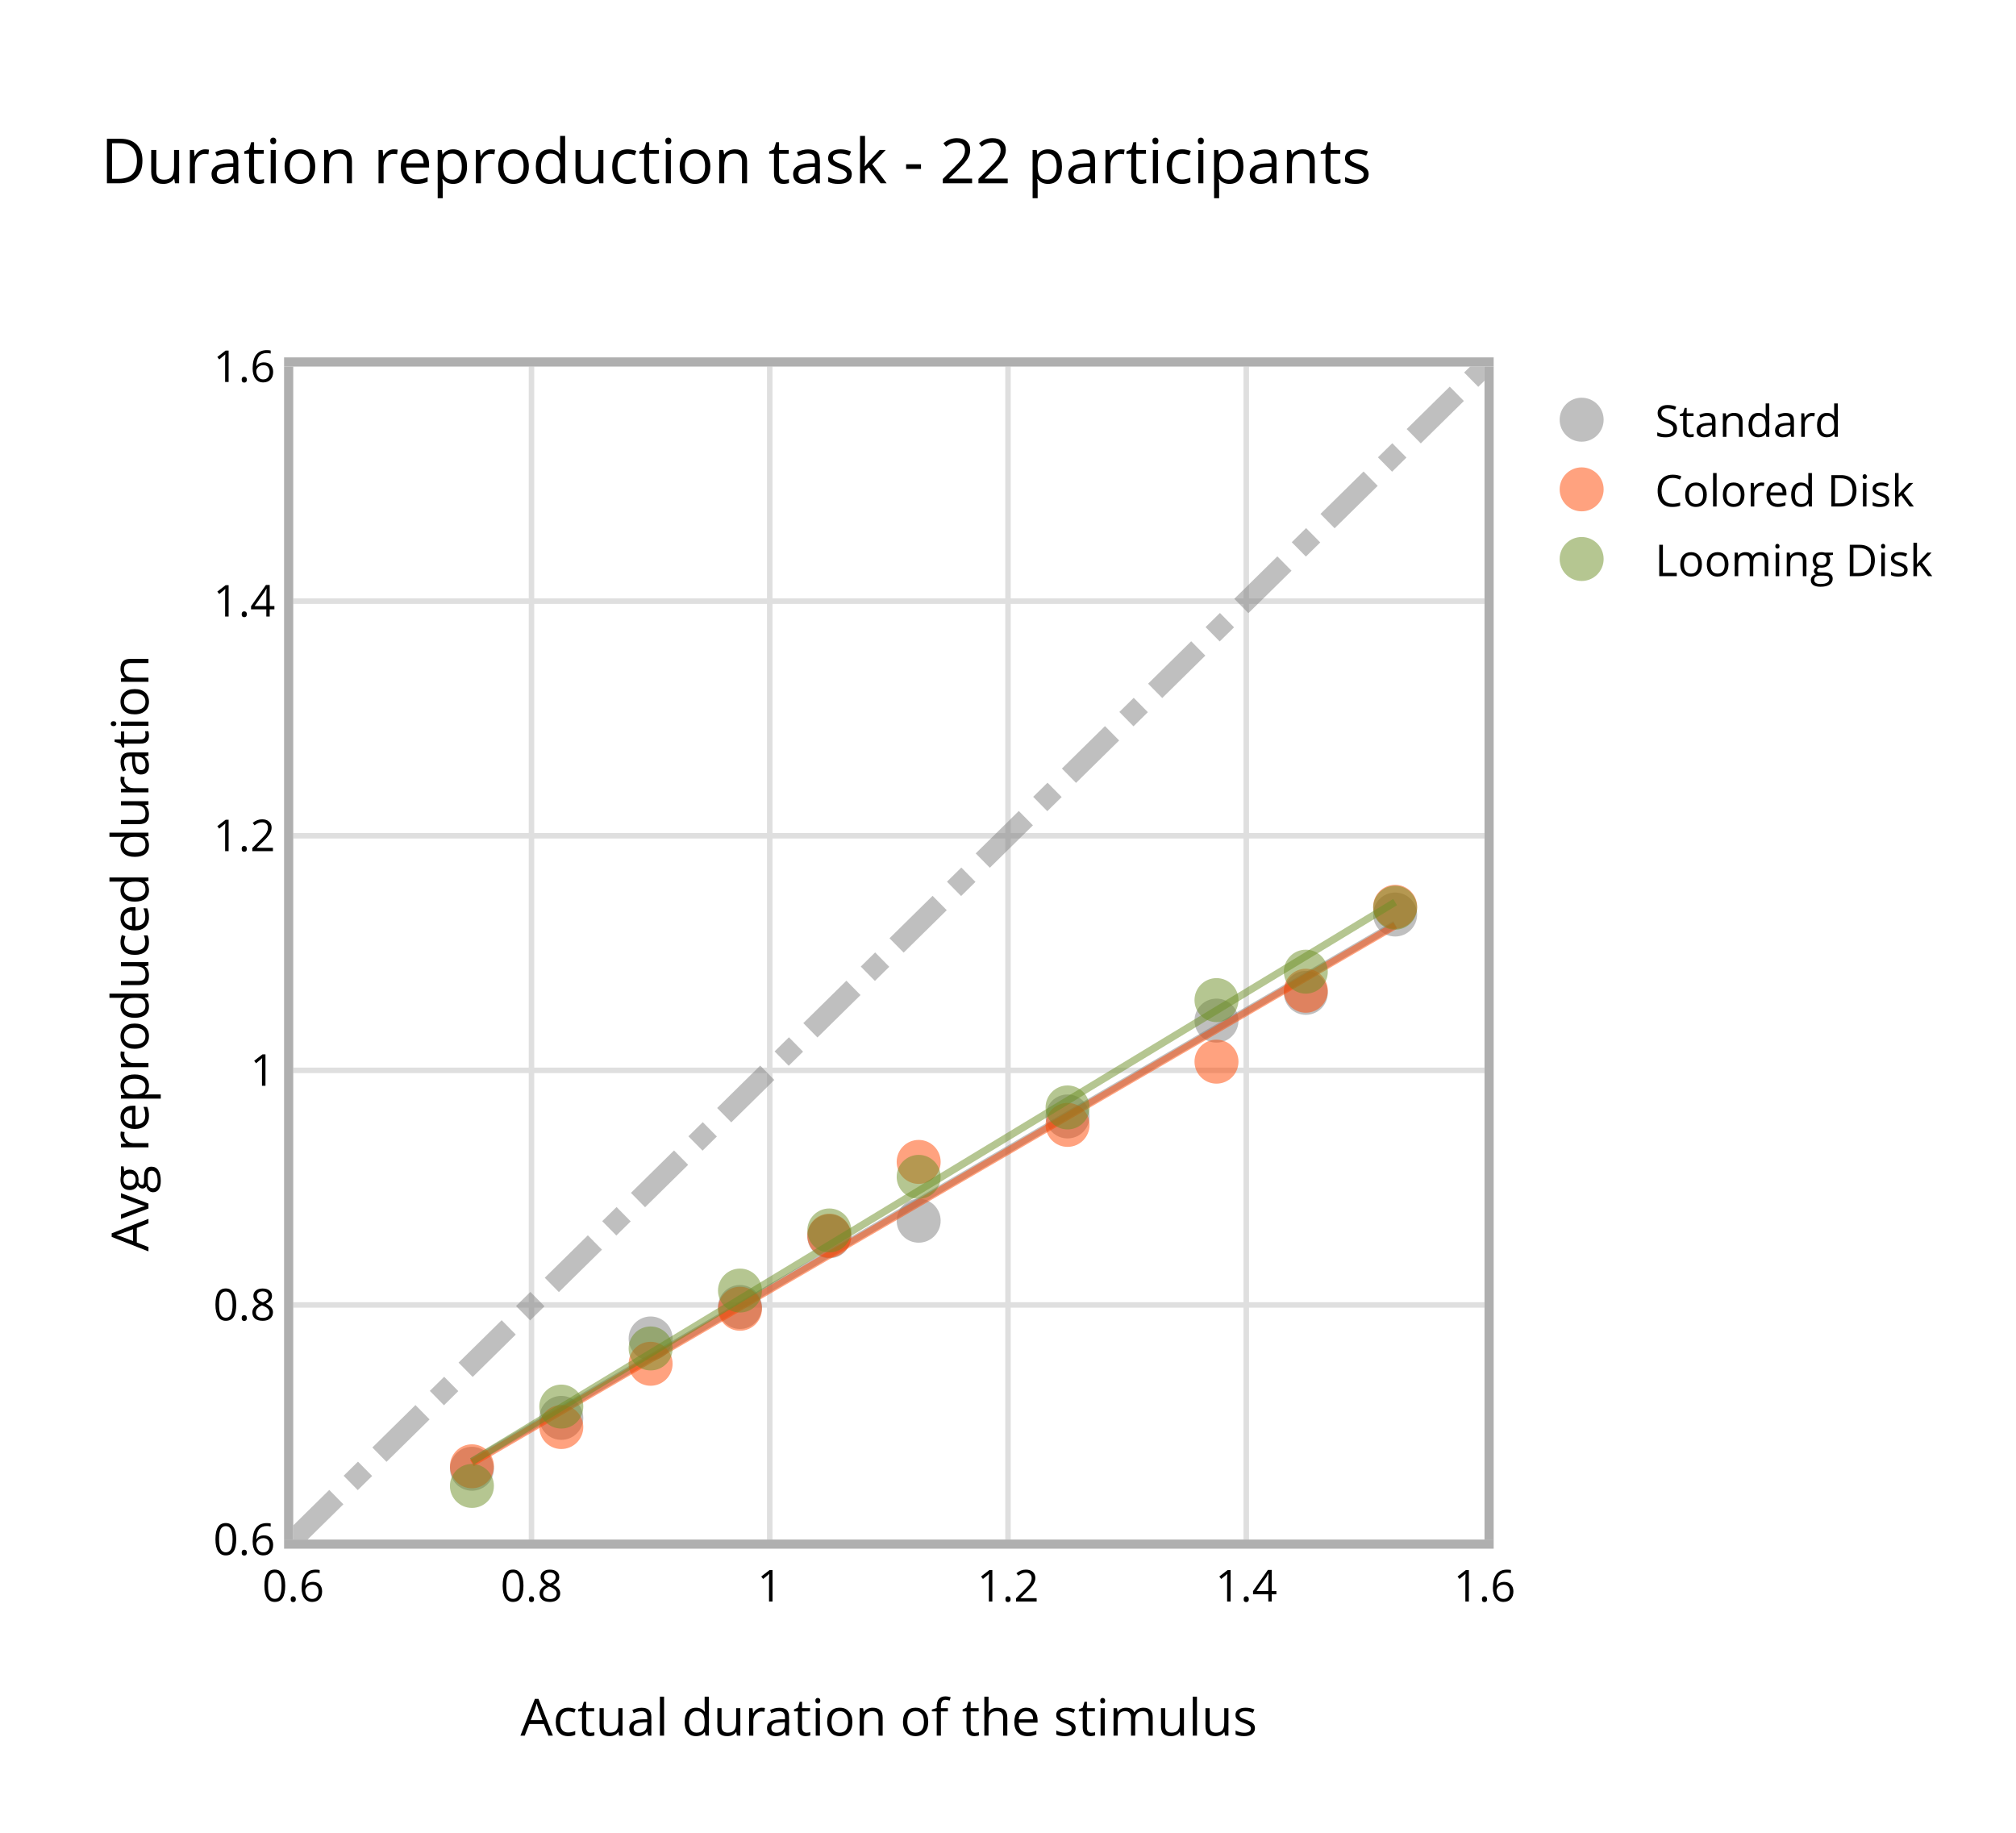
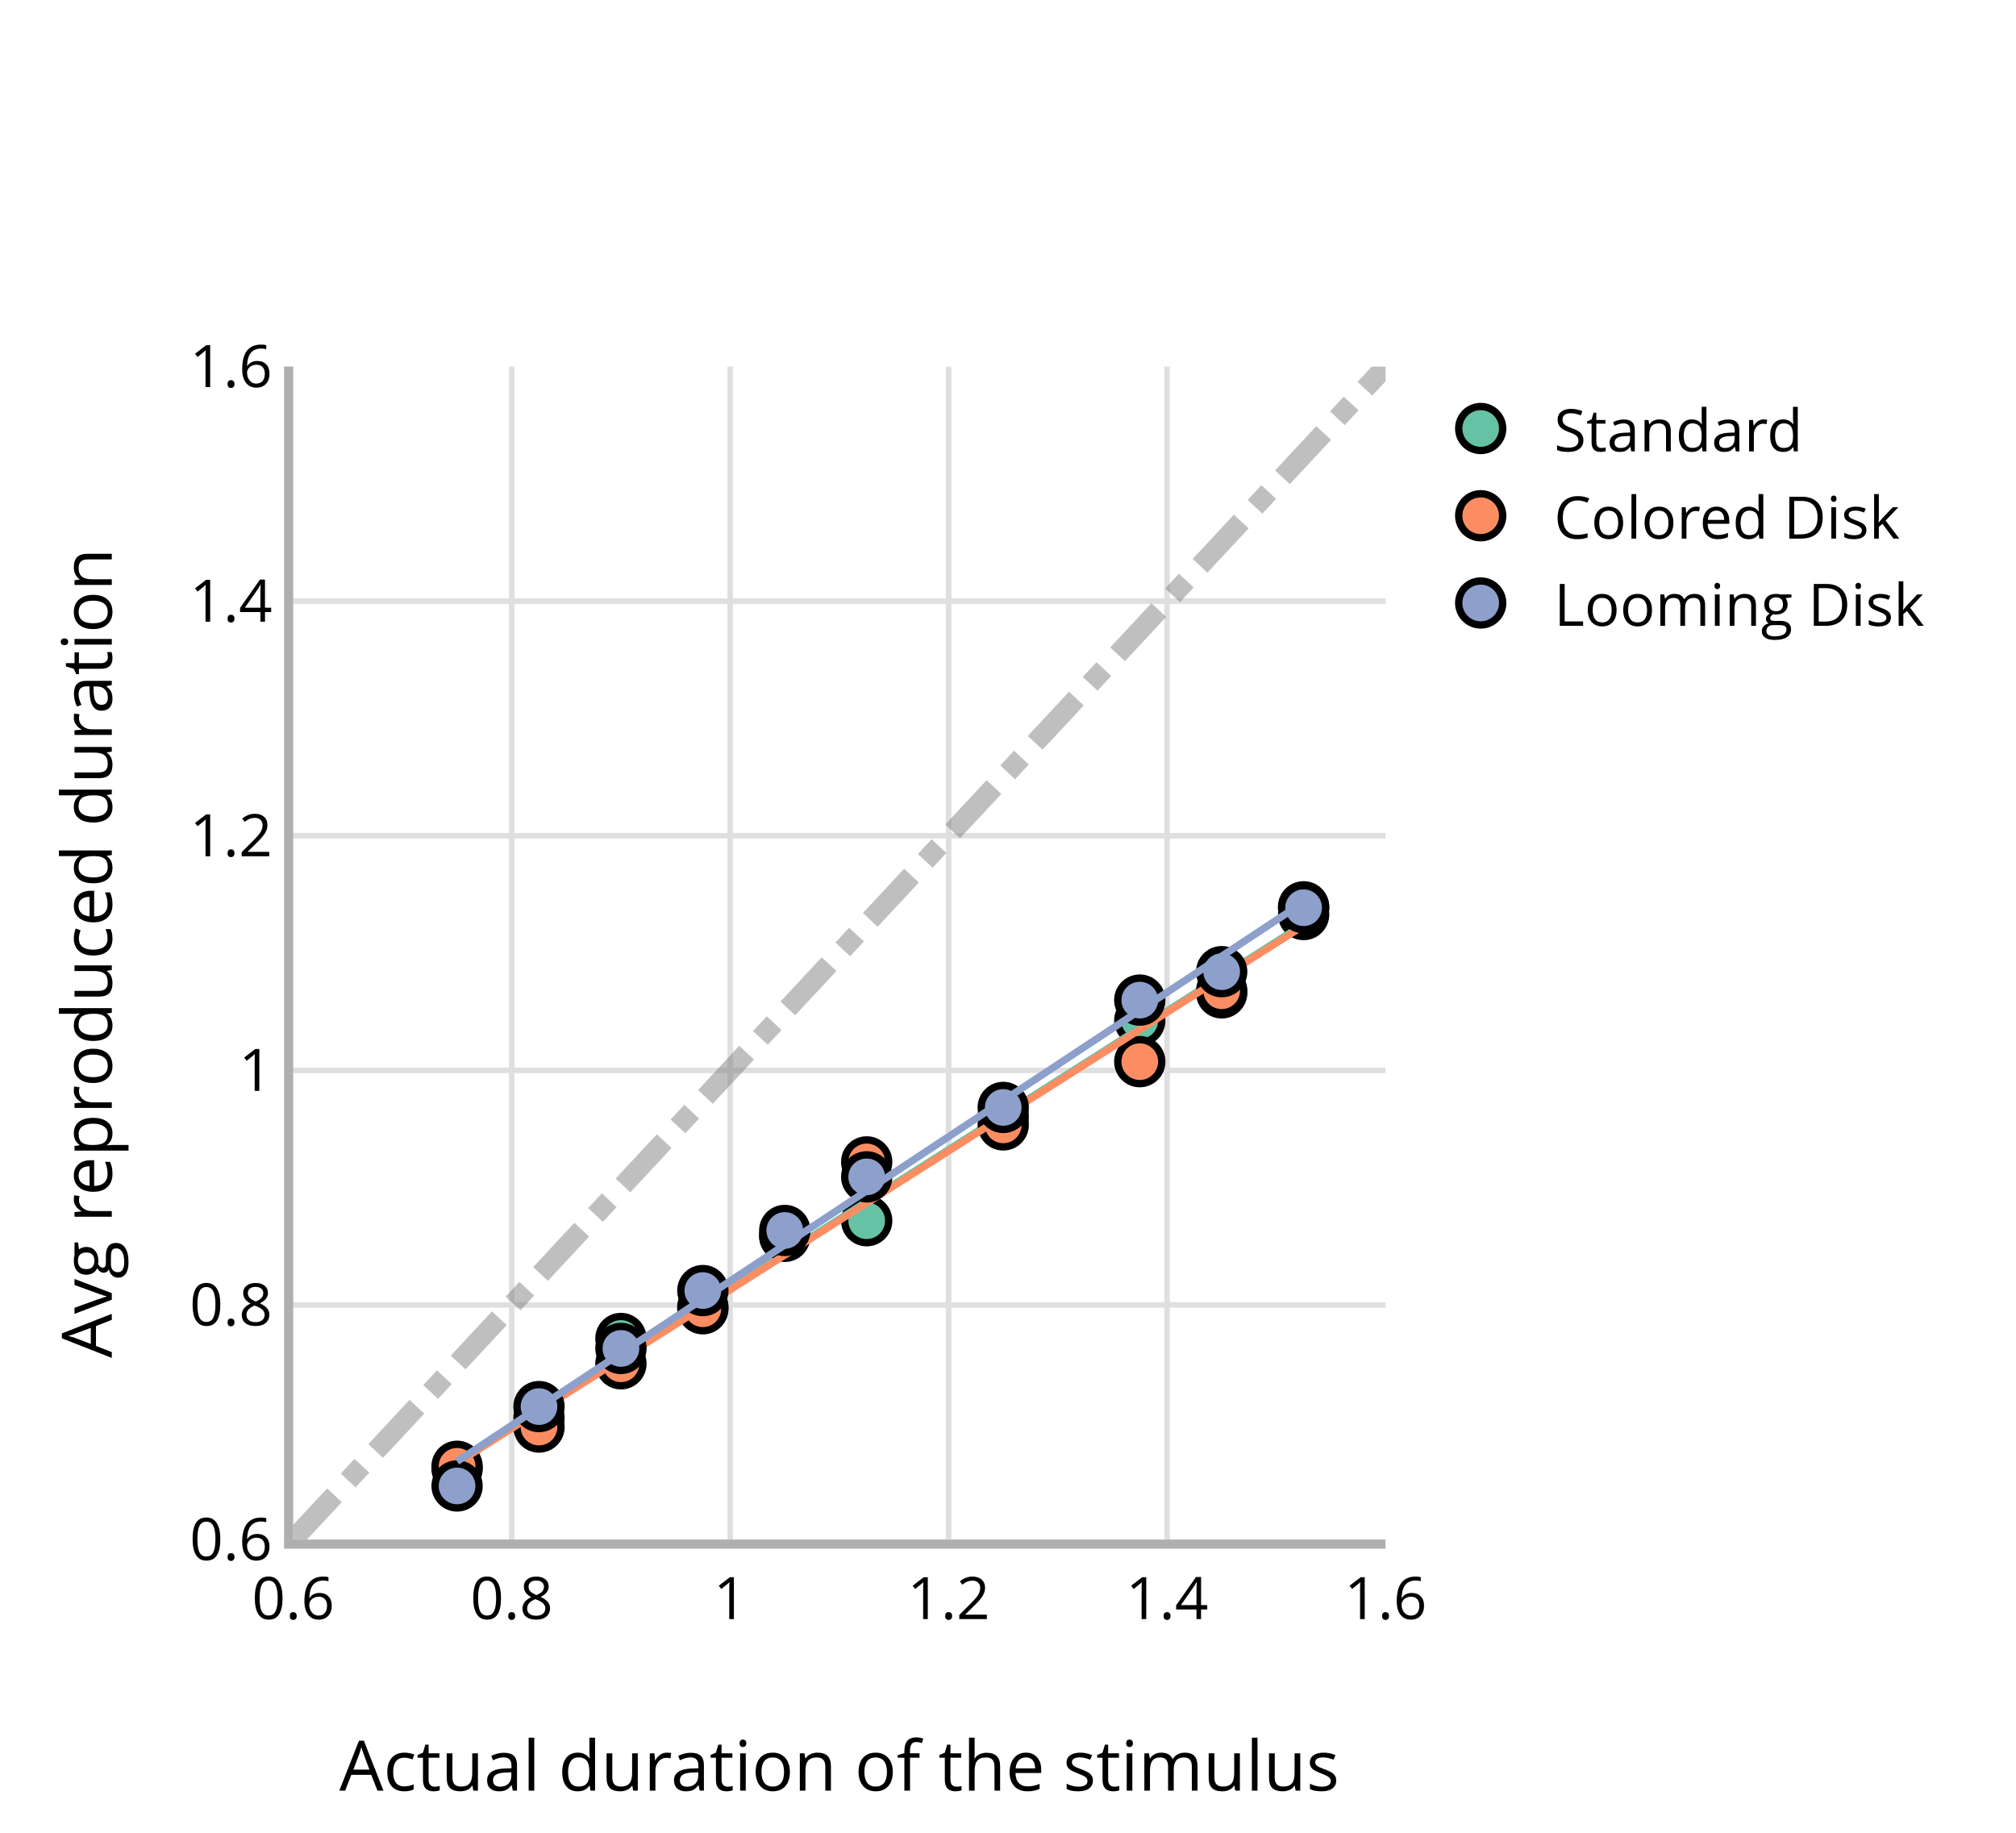
<svg xmlns="http://www.w3.org/2000/svg" class="main-svg" width="550" height="500" viewBox="0 0 550 500">
  <rect x="0" y="0" width="550" height="500" style="fill: rgb(0, 0, 0); fill-opacity: 0;" />
-   <defs id="defs-ec4307">
+   <defs id="defs-9deecd">
    <g class="clips">
-       <clipPath id="clipec4307xyplot" class="plotclip">
-         <rect width="325" height="320" />
-       </clipPath>
-       <clipPath class="axesclip" id="clipec4307x">
-         <rect x="80" y="0" width="325" height="500" />
-       </clipPath>
-       <clipPath class="axesclip" id="clipec4307y">
+       <clipPath id="clip9deecdxyplot" class="plotclip">
+         <rect width="298" height="320" />
+       </clipPath>
+       <clipPath class="axesclip" id="clip9deecdx">
+         <rect x="80" y="0" width="298" height="500" />
+       </clipPath>
+       <clipPath class="axesclip" id="clip9deecdy">
        <rect x="0" y="100" width="550" height="320" />
      </clipPath>
-       <clipPath class="axesclip" id="clipec4307xy">
-         <rect x="80" y="100" width="325" height="320" />
+       <clipPath class="axesclip" id="clip9deecdxy">
+         <rect x="80" y="100" width="298" height="320" />
      </clipPath>
    </g>
    <g class="gradients" />
  </defs>
  <g class="bglayer">
-     <rect class="bg" x="80" y="100" width="325" height="320" style="fill: rgb(0, 0, 0); fill-opacity: 0; stroke-width: 0;" />
+     <rect class="bg" x="80" y="100" width="298" height="320" style="fill: rgb(0, 0, 0); fill-opacity: 0; stroke-width: 0;" />
  </g>
  <g class="layer-below">
    <g class="imagelayer" />
    <g class="shapelayer" />
  </g>
  <g class="cartesianlayer">
    <g class="subplot xy">
      <g class="layer-subplot">
        <g class="shapelayer" />
        <g class="imagelayer" />
      </g>
      <g class="gridlayer">
        <g class="x">
-           <path class="xgrid crisp" transform="translate(145,0)" d="M0,100v320" style="stroke: rgb(223, 223, 223); stroke-opacity: 1; stroke-width: 1.5px;" />
-           <path class="xgrid crisp" transform="translate(210,0)" d="M0,100v320" style="stroke: rgb(223, 223, 223); stroke-opacity: 1; stroke-width: 1.5px;" />
-           <path class="xgrid crisp" transform="translate(275,0)" d="M0,100v320" style="stroke: rgb(223, 223, 223); stroke-opacity: 1; stroke-width: 1.5px;" />
-           <path class="xgrid crisp" transform="translate(340,0)" d="M0,100v320" style="stroke: rgb(223, 223, 223); stroke-opacity: 1; stroke-width: 1.5px;" />
+           <path class="xgrid crisp" transform="translate(139.6,0)" d="M0,100v320" style="stroke: rgb(223, 223, 223); stroke-opacity: 1; stroke-width: 1.5px;" />
+           <path class="xgrid crisp" transform="translate(199.2,0)" d="M0,100v320" style="stroke: rgb(223, 223, 223); stroke-opacity: 1; stroke-width: 1.5px;" />
+           <path class="xgrid crisp" transform="translate(258.8,0)" d="M0,100v320" style="stroke: rgb(223, 223, 223); stroke-opacity: 1; stroke-width: 1.5px;" />
+           <path class="xgrid crisp" transform="translate(318.4,0)" d="M0,100v320" style="stroke: rgb(223, 223, 223); stroke-opacity: 1; stroke-width: 1.5px;" />
        </g>
        <g class="y">
-           <path class="ygrid crisp" transform="translate(0,356)" d="M80,0h325" style="stroke: rgb(223, 223, 223); stroke-opacity: 1; stroke-width: 1.5px;" />
-           <path class="ygrid crisp" transform="translate(0,292)" d="M80,0h325" style="stroke: rgb(223, 223, 223); stroke-opacity: 1; stroke-width: 1.5px;" />
-           <path class="ygrid crisp" transform="translate(0,228)" d="M80,0h325" style="stroke: rgb(223, 223, 223); stroke-opacity: 1; stroke-width: 1.5px;" />
-           <path class="ygrid crisp" transform="translate(0,164)" d="M80,0h325" style="stroke: rgb(223, 223, 223); stroke-opacity: 1; stroke-width: 1.5px;" />
+           <path class="ygrid crisp" transform="translate(0,356)" d="M80,0h298" style="stroke: rgb(223, 223, 223); stroke-opacity: 1; stroke-width: 1.5px;" />
+           <path class="ygrid crisp" transform="translate(0,292)" d="M80,0h298" style="stroke: rgb(223, 223, 223); stroke-opacity: 1; stroke-width: 1.5px;" />
+           <path class="ygrid crisp" transform="translate(0,228)" d="M80,0h298" style="stroke: rgb(223, 223, 223); stroke-opacity: 1; stroke-width: 1.5px;" />
+           <path class="ygrid crisp" transform="translate(0,164)" d="M80,0h298" style="stroke: rgb(223, 223, 223); stroke-opacity: 1; stroke-width: 1.5px;" />
        </g>
      </g>
      <g class="zerolinelayer" />
      <path class="xlines-below" />
      <path class="ylines-below" />
      <g class="overlines-below" />
      <g class="xaxislayer-below" />
      <g class="yaxislayer-below" />
      <g class="overaxes-below" />
-       <g class="plot" transform="translate(80, 100)" clip-path="url('#clipec4307xyplot')">
+       <g class="plot" transform="translate(80, 100)" clip-path="url('#clip9deecdxyplot')">
        <g class="scatterlayer mlayer">
-           <g class="trace scatter trace6f9958" style="stroke-miterlimit: 2; opacity: 0.5;">
+           <g class="trace scatter traceccc2b1" style="stroke-miterlimit: 2; opacity: 1;">
            <g class="fills" />
            <g class="errorbars" />
            <g class="lines" />
            <g class="points">
-               <path class="point" transform="translate(48.75,300.69)" d="M6,0A6,6 0 1,1 0,-6A6,6 0 0,1 6,0Z" style="opacity: 1; stroke-width: 0px; fill: rgb(128, 128, 128); fill-opacity: 1;" />
-               <path class="point" transform="translate(73.13,286.81)" d="M6,0A6,6 0 1,1 0,-6A6,6 0 0,1 6,0Z" style="opacity: 1; stroke-width: 0px; fill: rgb(128, 128, 128); fill-opacity: 1;" />
-               <path class="point" transform="translate(97.5,265.15)" d="M6,0A6,6 0 1,1 0,-6A6,6 0 0,1 6,0Z" style="opacity: 1; stroke-width: 0px; fill: rgb(128, 128, 128); fill-opacity: 1;" />
-               <path class="point" transform="translate(121.88,256.56)" d="M6,0A6,6 0 1,1 0,-6A6,6 0 0,1 6,0Z" style="opacity: 1; stroke-width: 0px; fill: rgb(128, 128, 128); fill-opacity: 1;" />
-               <path class="point" transform="translate(146.25,237.28)" d="M6,0A6,6 0 1,1 0,-6A6,6 0 0,1 6,0Z" style="opacity: 1; stroke-width: 0px; fill: rgb(128, 128, 128); fill-opacity: 1;" />
-               <path class="point" transform="translate(170.63,233.02)" d="M6,0A6,6 0 1,1 0,-6A6,6 0 0,1 6,0Z" style="opacity: 1; stroke-width: 0px; fill: rgb(128, 128, 128); fill-opacity: 1;" />
-               <path class="point" transform="translate(211.25,204.58)" d="M6,0A6,6 0 1,1 0,-6A6,6 0 0,1 6,0Z" style="opacity: 1; stroke-width: 0px; fill: rgb(128, 128, 128); fill-opacity: 1;" />
-               <path class="point" transform="translate(251.88,178.43)" d="M6,0A6,6 0 1,1 0,-6A6,6 0 0,1 6,0Z" style="opacity: 1; stroke-width: 0px; fill: rgb(128, 128, 128); fill-opacity: 1;" />
-               <path class="point" transform="translate(276.25,170.86)" d="M6,0A6,6 0 1,1 0,-6A6,6 0 0,1 6,0Z" style="opacity: 1; stroke-width: 0px; fill: rgb(128, 128, 128); fill-opacity: 1;" />
-               <path class="point" transform="translate(300.62,149.49)" d="M6,0A6,6 0 1,1 0,-6A6,6 0 0,1 6,0Z" style="opacity: 1; stroke-width: 0px; fill: rgb(128, 128, 128); fill-opacity: 1;" />
-             </g>
-             <g class="text" />
-           </g>
-           <g class="trace scatter trace99fd71" style="stroke-miterlimit: 2; opacity: 0.5;">
-             <g class="fills" />
-             <g class="errorbars" />
-             <g class="lines">
-               <path class="js-line" d="M48.75,298.75L300.62,152.15" style="vector-effect: non-scaling-stroke; fill: none; stroke: rgb(128, 128, 128); stroke-opacity: 1; stroke-width: 2px; opacity: 1;" />
-             </g>
-             <g class="points" />
-             <g class="text" />
-           </g>
-           <g class="trace scatter trace087662" style="stroke-miterlimit: 2; opacity: 0.5;">
+               <path class="point" transform="translate(44.7,300.69)" d="M6,0A6,6 0 1,1 0,-6A6,6 0 0,1 6,0Z" style="opacity: 1; stroke-width: 2px; fill: rgb(102, 194, 165); fill-opacity: 1; stroke: rgb(0, 0, 0); stroke-opacity: 1;" />
+               <path class="point" transform="translate(67.05,286.81)" d="M6,0A6,6 0 1,1 0,-6A6,6 0 0,1 6,0Z" style="opacity: 1; stroke-width: 2px; fill: rgb(102, 194, 165); fill-opacity: 1; stroke: rgb(0, 0, 0); stroke-opacity: 1;" />
+               <path class="point" transform="translate(89.4,265.15)" d="M6,0A6,6 0 1,1 0,-6A6,6 0 0,1 6,0Z" style="opacity: 1; stroke-width: 2px; fill: rgb(102, 194, 165); fill-opacity: 1; stroke: rgb(0, 0, 0); stroke-opacity: 1;" />
+               <path class="point" transform="translate(111.75,256.56)" d="M6,0A6,6 0 1,1 0,-6A6,6 0 0,1 6,0Z" style="opacity: 1; stroke-width: 2px; fill: rgb(102, 194, 165); fill-opacity: 1; stroke: rgb(0, 0, 0); stroke-opacity: 1;" />
+               <path class="point" transform="translate(134.1,237.28)" d="M6,0A6,6 0 1,1 0,-6A6,6 0 0,1 6,0Z" style="opacity: 1; stroke-width: 2px; fill: rgb(102, 194, 165); fill-opacity: 1; stroke: rgb(0, 0, 0); stroke-opacity: 1;" />
+               <path class="point" transform="translate(156.45,233.02)" d="M6,0A6,6 0 1,1 0,-6A6,6 0 0,1 6,0Z" style="opacity: 1; stroke-width: 2px; fill: rgb(102, 194, 165); fill-opacity: 1; stroke: rgb(0, 0, 0); stroke-opacity: 1;" />
+               <path class="point" transform="translate(193.7,204.58)" d="M6,0A6,6 0 1,1 0,-6A6,6 0 0,1 6,0Z" style="opacity: 1; stroke-width: 2px; fill: rgb(102, 194, 165); fill-opacity: 1; stroke: rgb(0, 0, 0); stroke-opacity: 1;" />
+               <path class="point" transform="translate(230.95,178.43)" d="M6,0A6,6 0 1,1 0,-6A6,6 0 0,1 6,0Z" style="opacity: 1; stroke-width: 2px; fill: rgb(102, 194, 165); fill-opacity: 1; stroke: rgb(0, 0, 0); stroke-opacity: 1;" />
+               <path class="point" transform="translate(253.3,170.86)" d="M6,0A6,6 0 1,1 0,-6A6,6 0 0,1 6,0Z" style="opacity: 1; stroke-width: 2px; fill: rgb(102, 194, 165); fill-opacity: 1; stroke: rgb(0, 0, 0); stroke-opacity: 1;" />
+               <path class="point" transform="translate(275.65,149.49)" d="M6,0A6,6 0 1,1 0,-6A6,6 0 0,1 6,0Z" style="opacity: 1; stroke-width: 2px; fill: rgb(102, 194, 165); fill-opacity: 1; stroke: rgb(0, 0, 0); stroke-opacity: 1;" />
+             </g>
+             <g class="text" />
+           </g>
+           <g class="trace scatter tracedb4035" style="stroke-miterlimit: 2; opacity: 1;">
+             <g class="fills" />
+             <g class="errorbars" />
+             <g class="lines">
+               <path class="js-line" d="M44.7,298.75L275.65,152.15" style="vector-effect: non-scaling-stroke; fill: none; stroke: rgb(102, 194, 165); stroke-opacity: 1; stroke-width: 2px; opacity: 1;" />
+             </g>
+             <g class="points" />
+             <g class="text" />
+           </g>
+           <g class="trace scatter trace5b0a14" style="stroke-miterlimit: 2; opacity: 1;">
            <g class="fills" />
            <g class="errorbars" />
            <g class="lines" />
            <g class="points">
-               <path class="point" transform="translate(48.75,300.02)" d="M6,0A6,6 0 1,1 0,-6A6,6 0 0,1 6,0Z" style="opacity: 1; stroke-width: 0px; fill: rgb(255, 69, 0); fill-opacity: 1;" />
-               <path class="point" transform="translate(73.13,289.31)" d="M6,0A6,6 0 1,1 0,-6A6,6 0 0,1 6,0Z" style="opacity: 1; stroke-width: 0px; fill: rgb(255, 69, 0); fill-opacity: 1;" />
-               <path class="point" transform="translate(97.5,272.05)" d="M6,0A6,6 0 1,1 0,-6A6,6 0 0,1 6,0Z" style="opacity: 1; stroke-width: 0px; fill: rgb(255, 69, 0); fill-opacity: 1;" />
-               <path class="point" transform="translate(121.88,257.04)" d="M6,0A6,6 0 1,1 0,-6A6,6 0 0,1 6,0Z" style="opacity: 1; stroke-width: 0px; fill: rgb(255, 69, 0); fill-opacity: 1;" />
-               <path class="point" transform="translate(146.25,237.11)" d="M6,0A6,6 0 1,1 0,-6A6,6 0 0,1 6,0Z" style="opacity: 1; stroke-width: 0px; fill: rgb(255, 69, 0); fill-opacity: 1;" />
-               <path class="point" transform="translate(170.63,216.98)" d="M6,0A6,6 0 1,1 0,-6A6,6 0 0,1 6,0Z" style="opacity: 1; stroke-width: 0px; fill: rgb(255, 69, 0); fill-opacity: 1;" />
-               <path class="point" transform="translate(211.25,206.88)" d="M6,0A6,6 0 1,1 0,-6A6,6 0 0,1 6,0Z" style="opacity: 1; stroke-width: 0px; fill: rgb(255, 69, 0); fill-opacity: 1;" />
-               <path class="point" transform="translate(251.88,189.63)" d="M6,0A6,6 0 1,1 0,-6A6,6 0 0,1 6,0Z" style="opacity: 1; stroke-width: 0px; fill: rgb(255, 69, 0); fill-opacity: 1;" />
-               <path class="point" transform="translate(276.25,170.28)" d="M6,0A6,6 0 1,1 0,-6A6,6 0 0,1 6,0Z" style="opacity: 1; stroke-width: 0px; fill: rgb(255, 69, 0); fill-opacity: 1;" />
-               <path class="point" transform="translate(300.62,147.39)" d="M6,0A6,6 0 1,1 0,-6A6,6 0 0,1 6,0Z" style="opacity: 1; stroke-width: 0px; fill: rgb(255, 69, 0); fill-opacity: 1;" />
-             </g>
-             <g class="text" />
-           </g>
-           <g class="trace scatter traceb4aa65" style="stroke-miterlimit: 2; opacity: 0.5;">
-             <g class="fills" />
-             <g class="errorbars" />
-             <g class="lines">
-               <path class="js-line" d="M48.75,299.15L300.62,152.51" style="vector-effect: non-scaling-stroke; fill: none; stroke: rgb(255, 69, 0); stroke-opacity: 1; stroke-width: 2px; opacity: 1;" />
-             </g>
-             <g class="points" />
-             <g class="text" />
-           </g>
-           <g class="trace scatter trace604bf3" style="stroke-miterlimit: 2; opacity: 0.5;">
+               <path class="point" transform="translate(44.7,300.02)" d="M6,0A6,6 0 1,1 0,-6A6,6 0 0,1 6,0Z" style="opacity: 1; stroke-width: 2px; fill: rgb(252, 141, 98); fill-opacity: 1; stroke: rgb(0, 0, 0); stroke-opacity: 1;" />
+               <path class="point" transform="translate(67.05,289.31)" d="M6,0A6,6 0 1,1 0,-6A6,6 0 0,1 6,0Z" style="opacity: 1; stroke-width: 2px; fill: rgb(252, 141, 98); fill-opacity: 1; stroke: rgb(0, 0, 0); stroke-opacity: 1;" />
+               <path class="point" transform="translate(89.4,272.05)" d="M6,0A6,6 0 1,1 0,-6A6,6 0 0,1 6,0Z" style="opacity: 1; stroke-width: 2px; fill: rgb(252, 141, 98); fill-opacity: 1; stroke: rgb(0, 0, 0); stroke-opacity: 1;" />
+               <path class="point" transform="translate(111.75,257.04)" d="M6,0A6,6 0 1,1 0,-6A6,6 0 0,1 6,0Z" style="opacity: 1; stroke-width: 2px; fill: rgb(252, 141, 98); fill-opacity: 1; stroke: rgb(0, 0, 0); stroke-opacity: 1;" />
+               <path class="point" transform="translate(134.1,237.11)" d="M6,0A6,6 0 1,1 0,-6A6,6 0 0,1 6,0Z" style="opacity: 1; stroke-width: 2px; fill: rgb(252, 141, 98); fill-opacity: 1; stroke: rgb(0, 0, 0); stroke-opacity: 1;" />
+               <path class="point" transform="translate(156.45,216.98)" d="M6,0A6,6 0 1,1 0,-6A6,6 0 0,1 6,0Z" style="opacity: 1; stroke-width: 2px; fill: rgb(252, 141, 98); fill-opacity: 1; stroke: rgb(0, 0, 0); stroke-opacity: 1;" />
+               <path class="point" transform="translate(193.7,206.88)" d="M6,0A6,6 0 1,1 0,-6A6,6 0 0,1 6,0Z" style="opacity: 1; stroke-width: 2px; fill: rgb(252, 141, 98); fill-opacity: 1; stroke: rgb(0, 0, 0); stroke-opacity: 1;" />
+               <path class="point" transform="translate(230.95,189.63)" d="M6,0A6,6 0 1,1 0,-6A6,6 0 0,1 6,0Z" style="opacity: 1; stroke-width: 2px; fill: rgb(252, 141, 98); fill-opacity: 1; stroke: rgb(0, 0, 0); stroke-opacity: 1;" />
+               <path class="point" transform="translate(253.3,170.28)" d="M6,0A6,6 0 1,1 0,-6A6,6 0 0,1 6,0Z" style="opacity: 1; stroke-width: 2px; fill: rgb(252, 141, 98); fill-opacity: 1; stroke: rgb(0, 0, 0); stroke-opacity: 1;" />
+               <path class="point" transform="translate(275.65,147.39)" d="M6,0A6,6 0 1,1 0,-6A6,6 0 0,1 6,0Z" style="opacity: 1; stroke-width: 2px; fill: rgb(252, 141, 98); fill-opacity: 1; stroke: rgb(0, 0, 0); stroke-opacity: 1;" />
+             </g>
+             <g class="text" />
+           </g>
+           <g class="trace scatter trace61b0ba" style="stroke-miterlimit: 2; opacity: 1;">
+             <g class="fills" />
+             <g class="errorbars" />
+             <g class="lines">
+               <path class="js-line" d="M44.7,299.15L275.65,152.51" style="vector-effect: non-scaling-stroke; fill: none; stroke: rgb(252, 141, 98); stroke-opacity: 1; stroke-width: 2px; opacity: 1;" />
+             </g>
+             <g class="points" />
+             <g class="text" />
+           </g>
+           <g class="trace scatter tracec63362" style="stroke-miterlimit: 2; opacity: 1;">
            <g class="fills" />
            <g class="errorbars" />
            <g class="lines" />
            <g class="points">
-               <path class="point" transform="translate(48.75,305.38)" d="M6,0A6,6 0 1,1 0,-6A6,6 0 0,1 6,0Z" style="opacity: 1; stroke-width: 0px; fill: rgb(107, 142, 35); fill-opacity: 1;" />
-               <path class="point" transform="translate(73.13,283.73)" d="M6,0A6,6 0 1,1 0,-6A6,6 0 0,1 6,0Z" style="opacity: 1; stroke-width: 0px; fill: rgb(107, 142, 35); fill-opacity: 1;" />
-               <path class="point" transform="translate(97.5,267.87)" d="M6,0A6,6 0 1,1 0,-6A6,6 0 0,1 6,0Z" style="opacity: 1; stroke-width: 0px; fill: rgb(107, 142, 35); fill-opacity: 1;" />
-               <path class="point" transform="translate(121.88,252.08)" d="M6,0A6,6 0 1,1 0,-6A6,6 0 0,1 6,0Z" style="opacity: 1; stroke-width: 0px; fill: rgb(107, 142, 35); fill-opacity: 1;" />
-               <path class="point" transform="translate(146.25,235.68)" d="M6,0A6,6 0 1,1 0,-6A6,6 0 0,1 6,0Z" style="opacity: 1; stroke-width: 0px; fill: rgb(107, 142, 35); fill-opacity: 1;" />
-               <path class="point" transform="translate(170.63,221.06)" d="M6,0A6,6 0 1,1 0,-6A6,6 0 0,1 6,0Z" style="opacity: 1; stroke-width: 0px; fill: rgb(107, 142, 35); fill-opacity: 1;" />
-               <path class="point" transform="translate(211.25,202.12)" d="M6,0A6,6 0 1,1 0,-6A6,6 0 0,1 6,0Z" style="opacity: 1; stroke-width: 0px; fill: rgb(107, 142, 35); fill-opacity: 1;" />
-               <path class="point" transform="translate(251.88,172.84)" d="M6,0A6,6 0 1,1 0,-6A6,6 0 0,1 6,0Z" style="opacity: 1; stroke-width: 0px; fill: rgb(107, 142, 35); fill-opacity: 1;" />
-               <path class="point" transform="translate(276.25,165.08)" d="M6,0A6,6 0 1,1 0,-6A6,6 0 0,1 6,0Z" style="opacity: 1; stroke-width: 0px; fill: rgb(107, 142, 35); fill-opacity: 1;" />
-               <path class="point" transform="translate(300.62,147.63)" d="M6,0A6,6 0 1,1 0,-6A6,6 0 0,1 6,0Z" style="opacity: 1; stroke-width: 0px; fill: rgb(107, 142, 35); fill-opacity: 1;" />
-             </g>
-             <g class="text" />
-           </g>
-           <g class="trace scatter tracec88b06" style="stroke-miterlimit: 2; opacity: 0.5;">
-             <g class="fills" />
-             <g class="errorbars" />
-             <g class="lines">
-               <path class="js-line" d="M48.75,298.69L300.62,146.1" style="vector-effect: non-scaling-stroke; fill: none; stroke: rgb(107, 142, 35); stroke-opacity: 1; stroke-width: 2px; opacity: 1;" />
-             </g>
-             <g class="points" />
-             <g class="text" />
-           </g>
-           <g class="trace scatter tracecb9ec2" style="stroke-miterlimit: 2; opacity: 0.5;">
-             <g class="fills" />
-             <g class="errorbars" />
-             <g class="lines">
-               <path class="js-line" d="M0,320L128.18,193.79L128.5,193.47L257.66,66.31L257.98,65.99L325,0" style="vector-effect: non-scaling-stroke; fill: none; stroke: rgb(128, 128, 128); stroke-opacity: 1; stroke-width: 5.5px; opacity: 1; stroke-dasharray: 16.5px, 5.5px, 5.5px, 5.5px;" />
+               <path class="point" transform="translate(44.7,305.38)" d="M6,0A6,6 0 1,1 0,-6A6,6 0 0,1 6,0Z" style="opacity: 1; stroke-width: 2px; fill: rgb(141, 160, 203); fill-opacity: 1; stroke: rgb(0, 0, 0); stroke-opacity: 1;" />
+               <path class="point" transform="translate(67.05,283.73)" d="M6,0A6,6 0 1,1 0,-6A6,6 0 0,1 6,0Z" style="opacity: 1; stroke-width: 2px; fill: rgb(141, 160, 203); fill-opacity: 1; stroke: rgb(0, 0, 0); stroke-opacity: 1;" />
+               <path class="point" transform="translate(89.4,267.87)" d="M6,0A6,6 0 1,1 0,-6A6,6 0 0,1 6,0Z" style="opacity: 1; stroke-width: 2px; fill: rgb(141, 160, 203); fill-opacity: 1; stroke: rgb(0, 0, 0); stroke-opacity: 1;" />
+               <path class="point" transform="translate(111.75,252.08)" d="M6,0A6,6 0 1,1 0,-6A6,6 0 0,1 6,0Z" style="opacity: 1; stroke-width: 2px; fill: rgb(141, 160, 203); fill-opacity: 1; stroke: rgb(0, 0, 0); stroke-opacity: 1;" />
+               <path class="point" transform="translate(134.1,235.68)" d="M6,0A6,6 0 1,1 0,-6A6,6 0 0,1 6,0Z" style="opacity: 1; stroke-width: 2px; fill: rgb(141, 160, 203); fill-opacity: 1; stroke: rgb(0, 0, 0); stroke-opacity: 1;" />
+               <path class="point" transform="translate(156.45,221.06)" d="M6,0A6,6 0 1,1 0,-6A6,6 0 0,1 6,0Z" style="opacity: 1; stroke-width: 2px; fill: rgb(141, 160, 203); fill-opacity: 1; stroke: rgb(0, 0, 0); stroke-opacity: 1;" />
+               <path class="point" transform="translate(193.7,202.12)" d="M6,0A6,6 0 1,1 0,-6A6,6 0 0,1 6,0Z" style="opacity: 1; stroke-width: 2px; fill: rgb(141, 160, 203); fill-opacity: 1; stroke: rgb(0, 0, 0); stroke-opacity: 1;" />
+               <path class="point" transform="translate(230.95,172.84)" d="M6,0A6,6 0 1,1 0,-6A6,6 0 0,1 6,0Z" style="opacity: 1; stroke-width: 2px; fill: rgb(141, 160, 203); fill-opacity: 1; stroke: rgb(0, 0, 0); stroke-opacity: 1;" />
+               <path class="point" transform="translate(253.3,165.08)" d="M6,0A6,6 0 1,1 0,-6A6,6 0 0,1 6,0Z" style="opacity: 1; stroke-width: 2px; fill: rgb(141, 160, 203); fill-opacity: 1; stroke: rgb(0, 0, 0); stroke-opacity: 1;" />
+               <path class="point" transform="translate(275.65,147.63)" d="M6,0A6,6 0 1,1 0,-6A6,6 0 0,1 6,0Z" style="opacity: 1; stroke-width: 2px; fill: rgb(141, 160, 203); fill-opacity: 1; stroke: rgb(0, 0, 0); stroke-opacity: 1;" />
+             </g>
+             <g class="text" />
+           </g>
+           <g class="trace scatter tracea6ed53" style="stroke-miterlimit: 2; opacity: 1;">
+             <g class="fills" />
+             <g class="errorbars" />
+             <g class="lines">
+               <path class="js-line" d="M44.7,298.69L275.65,146.1" style="vector-effect: non-scaling-stroke; fill: none; stroke: rgb(141, 160, 203); stroke-opacity: 1; stroke-width: 2px; opacity: 1;" />
+             </g>
+             <g class="points" />
+             <g class="text" />
+           </g>
+           <g class="trace scatter trace1b9aa7" style="stroke-miterlimit: 2; opacity: 0.5;">
+             <g class="fills" />
+             <g class="errorbars" />
+             <g class="lines">
+               <path class="js-line" d="M0,320L281.3,17.94L281.59,17.62L298,0" style="vector-effect: non-scaling-stroke; fill: none; stroke: rgb(128, 128, 128); stroke-opacity: 1; stroke-width: 5.5px; opacity: 1; stroke-dasharray: 16.5px, 5.5px, 5.5px, 5.5px;" />
            </g>
            <g class="points" />
            <g class="text" />
          </g>
        </g>
      </g>
      <g class="overplot" />
-       <path class="xlines-above crisp" d="M77.5,421.25H407.5M77.5,98.75H407.5" style="fill: none; stroke-width: 2.5px; stroke: rgb(175, 175, 175); stroke-opacity: 1;" />
-       <path class="ylines-above crisp" d="M78.75,100V420M406.25,100V420" style="fill: none; stroke-width: 2.5px; stroke: rgb(175, 175, 175); stroke-opacity: 1;" />
+       <path class="xlines-above crisp" d="M77.5,421.25H378" style="fill: none; stroke-width: 2.5px; stroke: rgb(175, 175, 175); stroke-opacity: 1;" />
+       <path class="ylines-above crisp" d="M78.75,100V420" style="fill: none; stroke-width: 2.5px; stroke: rgb(175, 175, 175); stroke-opacity: 1;" />
      <g class="overlines-above" />
      <g class="xaxislayer-above">
        <g class="xtick">
-           <text text-anchor="middle" x="0" y="436.9" transform="translate(80,0)" style="font-family: 'Open Sans', verdana, arial, sans-serif; font-size: 12px; fill: rgb(0, 0, 0); fill-opacity: 1; white-space: pre;">0.6</text>
-         </g>
-         <g class="xtick">
-           <text text-anchor="middle" x="0" y="436.9" transform="translate(145,0)" style="font-family: 'Open Sans', verdana, arial, sans-serif; font-size: 12px; fill: rgb(0, 0, 0); fill-opacity: 1; white-space: pre;">0.8</text>
-         </g>
-         <g class="xtick">
-           <text text-anchor="middle" x="0" y="436.9" transform="translate(210,0)" style="font-family: 'Open Sans', verdana, arial, sans-serif; font-size: 12px; fill: rgb(0, 0, 0); fill-opacity: 1; white-space: pre;">1</text>
-         </g>
-         <g class="xtick">
-           <text text-anchor="middle" x="0" y="436.9" transform="translate(275,0)" style="font-family: 'Open Sans', verdana, arial, sans-serif; font-size: 12px; fill: rgb(0, 0, 0); fill-opacity: 1; white-space: pre;">1.2</text>
-         </g>
-         <g class="xtick">
-           <text text-anchor="middle" x="0" y="436.9" transform="translate(340,0)" style="font-family: 'Open Sans', verdana, arial, sans-serif; font-size: 12px; fill: rgb(0, 0, 0); fill-opacity: 1; white-space: pre;">1.4</text>
-         </g>
-         <g class="xtick">
-           <text text-anchor="middle" x="0" y="436.9" transform="translate(405,0)" style="font-family: 'Open Sans', verdana, arial, sans-serif; font-size: 12px; fill: rgb(0, 0, 0); fill-opacity: 1; white-space: pre;">1.6</text>
+           <text text-anchor="middle" x="0" y="441.7" transform="translate(80,0)" style="font-family: 'Open Sans', verdana, arial, sans-serif; font-size: 16px; fill: rgb(0, 0, 0); fill-opacity: 1; white-space: pre;">0.6</text>
+         </g>
+         <g class="xtick">
+           <text text-anchor="middle" x="0" y="441.7" transform="translate(139.6,0)" style="font-family: 'Open Sans', verdana, arial, sans-serif; font-size: 16px; fill: rgb(0, 0, 0); fill-opacity: 1; white-space: pre;">0.8</text>
+         </g>
+         <g class="xtick">
+           <text text-anchor="middle" x="0" y="441.7" transform="translate(199.2,0)" style="font-family: 'Open Sans', verdana, arial, sans-serif; font-size: 16px; fill: rgb(0, 0, 0); fill-opacity: 1; white-space: pre;">1</text>
+         </g>
+         <g class="xtick">
+           <text text-anchor="middle" x="0" y="441.7" transform="translate(258.8,0)" style="font-family: 'Open Sans', verdana, arial, sans-serif; font-size: 16px; fill: rgb(0, 0, 0); fill-opacity: 1; white-space: pre;">1.2</text>
+         </g>
+         <g class="xtick">
+           <text text-anchor="middle" x="0" y="441.7" transform="translate(318.4,0)" style="font-family: 'Open Sans', verdana, arial, sans-serif; font-size: 16px; fill: rgb(0, 0, 0); fill-opacity: 1; white-space: pre;">1.4</text>
+         </g>
+         <g class="xtick">
+           <text text-anchor="middle" x="0" y="441.7" transform="translate(378,0)" style="font-family: 'Open Sans', verdana, arial, sans-serif; font-size: 16px; fill: rgb(0, 0, 0); fill-opacity: 1; white-space: pre;">1.6</text>
        </g>
      </g>
      <g class="yaxislayer-above">
        <g class="ytick">
-           <text text-anchor="end" x="75.1" y="4.2" transform="translate(0,420)" style="font-family: 'Open Sans', verdana, arial, sans-serif; font-size: 12px; fill: rgb(0, 0, 0); fill-opacity: 1; white-space: pre;">0.6</text>
-         </g>
-         <g class="ytick">
-           <text text-anchor="end" x="75.1" y="4.2" transform="translate(0,356)" style="font-family: 'Open Sans', verdana, arial, sans-serif; font-size: 12px; fill: rgb(0, 0, 0); fill-opacity: 1; white-space: pre;">0.8</text>
-         </g>
-         <g class="ytick">
-           <text text-anchor="end" x="75.1" y="4.2" transform="translate(0,292)" style="font-family: 'Open Sans', verdana, arial, sans-serif; font-size: 12px; fill: rgb(0, 0, 0); fill-opacity: 1; white-space: pre;">1</text>
-         </g>
-         <g class="ytick">
-           <text text-anchor="end" x="75.1" y="4.2" transform="translate(0,228)" style="font-family: 'Open Sans', verdana, arial, sans-serif; font-size: 12px; fill: rgb(0, 0, 0); fill-opacity: 1; white-space: pre;">1.2</text>
-         </g>
-         <g class="ytick">
-           <text text-anchor="end" x="75.1" y="4.2" transform="translate(0,164)" style="font-family: 'Open Sans', verdana, arial, sans-serif; font-size: 12px; fill: rgb(0, 0, 0); fill-opacity: 1; white-space: pre;">1.4</text>
-         </g>
-         <g class="ytick">
-           <text text-anchor="end" x="75.1" y="4.2" transform="translate(0,100)" style="font-family: 'Open Sans', verdana, arial, sans-serif; font-size: 12px; fill: rgb(0, 0, 0); fill-opacity: 1; white-space: pre;">1.6</text>
+           <text text-anchor="end" x="74.3" y="5.6" transform="translate(0,420)" style="font-family: 'Open Sans', verdana, arial, sans-serif; font-size: 16px; fill: rgb(0, 0, 0); fill-opacity: 1; white-space: pre;">0.6</text>
+         </g>
+         <g class="ytick">
+           <text text-anchor="end" x="74.3" y="5.6" transform="translate(0,356)" style="font-family: 'Open Sans', verdana, arial, sans-serif; font-size: 16px; fill: rgb(0, 0, 0); fill-opacity: 1; white-space: pre;">0.8</text>
+         </g>
+         <g class="ytick">
+           <text text-anchor="end" x="74.3" y="5.6" transform="translate(0,292)" style="font-family: 'Open Sans', verdana, arial, sans-serif; font-size: 16px; fill: rgb(0, 0, 0); fill-opacity: 1; white-space: pre;">1</text>
+         </g>
+         <g class="ytick">
+           <text text-anchor="end" x="74.3" y="5.6" transform="translate(0,228)" style="font-family: 'Open Sans', verdana, arial, sans-serif; font-size: 16px; fill: rgb(0, 0, 0); fill-opacity: 1; white-space: pre;">1.2</text>
+         </g>
+         <g class="ytick">
+           <text text-anchor="end" x="74.3" y="5.6" transform="translate(0,164)" style="font-family: 'Open Sans', verdana, arial, sans-serif; font-size: 16px; fill: rgb(0, 0, 0); fill-opacity: 1; white-space: pre;">1.4</text>
+         </g>
+         <g class="ytick">
+           <text text-anchor="end" x="74.3" y="5.6" transform="translate(0,100)" style="font-family: 'Open Sans', verdana, arial, sans-serif; font-size: 16px; fill: rgb(0, 0, 0); fill-opacity: 1; white-space: pre;">1.6</text>
        </g>
      </g>
      <g class="overaxes-above" />
    </g>
  </g>
  <g class="polarlayer" />
  <g class="ternarylayer" />
  <g class="geolayer" />
  <g class="funnelarealayer" />
  <g class="pielayer" />
  <g class="sunburstlayer" />
  <g class="glimages" />
-   <defs id="topdefs-ec4307">
+   <defs id="topdefs-9deecd">
    <g class="clips" />
-     <clipPath id="legendec4307">
-       <rect width="127" height="67" x="0" y="0" />
+     <clipPath id="legend9deecd">
+       <rect width="154" height="82" x="0" y="0" />
    </clipPath>
  </defs>
  <g class="layer-above">
    <g class="imagelayer" />
    <g class="shapelayer" />
  </g>
  <g class="infolayer">
-     <g class="legend" pointer-events="all" transform="translate(411.5, 100)">
-       <rect class="bg" shape-rendering="crispEdges" width="127" height="67" x="0" y="0" style="stroke: rgb(68, 68, 68); stroke-opacity: 1; fill: rgb(0, 0, 0); fill-opacity: 0; stroke-width: 0px;" />
-       <g class="scrollbox" transform="translate(0, 0)" clip-path="url('#legendec4307')">
+     <g class="legend" pointer-events="all" transform="translate(383.96, 100)">
+       <rect class="bg" shape-rendering="crispEdges" width="154" height="82" x="0" y="0" style="stroke: rgb(68, 68, 68); stroke-opacity: 1; fill: rgb(0, 0, 0); fill-opacity: 0; stroke-width: 0px;" />
+       <g class="scrollbox" transform="translate(0, 0)" clip-path="url('#legend9deecd')">
        <g class="groups">
-           <g class="traces" transform="translate(0, 14.5)" style="opacity: 1;">
-             <text class="legendtext user-select-none" text-anchor="start" x="40" y="4.68" style="font-family: 'Open Sans', verdana, arial, sans-serif; font-size: 12px; fill: rgb(0, 0, 0); fill-opacity: 1; white-space: pre;">Standard</text>
-             <g class="layers" style="opacity: 0.5;">
+           <g class="traces" transform="translate(0, 16.9)" style="opacity: 1;">
+             <text class="legendtext user-select-none" text-anchor="start" x="40" y="6.24" style="font-family: 'Open Sans', verdana, arial, sans-serif; font-size: 16px; fill: rgb(0, 0, 0); fill-opacity: 1; white-space: pre;">Standard</text>
+             <g class="layers" style="opacity: 1;">
              <g class="legendfill" />
              <g class="legendlines" />
              <g class="legendsymbols">
                <g class="legendpoints">
-                   <path class="scatterpts" transform="translate(20,0)" d="M6,0A6,6 0 1,1 0,-6A6,6 0 0,1 6,0Z" style="opacity: 1; stroke-width: 0px; fill: rgb(128, 128, 128); fill-opacity: 1;" />
+                   <path class="scatterpts" transform="translate(20,0)" d="M6,0A6,6 0 1,1 0,-6A6,6 0 0,1 6,0Z" style="opacity: 1; stroke-width: 2px; fill: rgb(102, 194, 165); fill-opacity: 1; stroke: rgb(0, 0, 0); stroke-opacity: 1;" />
                </g>
              </g>
            </g>
-             <rect class="legendtoggle" pointer-events="all" x="0" y="-9.5" width="167" height="19" style="cursor: pointer; fill: rgb(0, 0, 0); fill-opacity: 0;" />
-           </g>
-           <g class="traces" transform="translate(0, 33.5)" style="opacity: 1;">
-             <text class="legendtext user-select-none" text-anchor="start" x="40" y="4.68" style="font-family: 'Open Sans', verdana, arial, sans-serif; font-size: 12px; fill: rgb(0, 0, 0); fill-opacity: 1; white-space: pre;">Colored Disk</text>
-             <g class="layers" style="opacity: 0.5;">
+             <rect class="legendtoggle" pointer-events="all" x="0" y="-11.9" width="194" height="23.8" style="cursor: pointer; fill: rgb(0, 0, 0); fill-opacity: 0;" />
+           </g>
+           <g class="traces" transform="translate(0, 40.7)" style="opacity: 1;">
+             <text class="legendtext user-select-none" text-anchor="start" x="40" y="6.24" style="font-family: 'Open Sans', verdana, arial, sans-serif; font-size: 16px; fill: rgb(0, 0, 0); fill-opacity: 1; white-space: pre;">Colored Disk</text>
+             <g class="layers" style="opacity: 1;">
              <g class="legendfill" />
              <g class="legendlines" />
              <g class="legendsymbols">
                <g class="legendpoints">
-                   <path class="scatterpts" transform="translate(20,0)" d="M6,0A6,6 0 1,1 0,-6A6,6 0 0,1 6,0Z" style="opacity: 1; stroke-width: 0px; fill: rgb(255, 69, 0); fill-opacity: 1;" />
+                   <path class="scatterpts" transform="translate(20,0)" d="M6,0A6,6 0 1,1 0,-6A6,6 0 0,1 6,0Z" style="opacity: 1; stroke-width: 2px; fill: rgb(252, 141, 98); fill-opacity: 1; stroke: rgb(0, 0, 0); stroke-opacity: 1;" />
                </g>
              </g>
            </g>
-             <rect class="legendtoggle" pointer-events="all" x="0" y="-9.5" width="167" height="19" style="cursor: pointer; fill: rgb(0, 0, 0); fill-opacity: 0;" />
-           </g>
-           <g class="traces" transform="translate(0, 52.5)" style="opacity: 1;">
-             <text class="legendtext user-select-none" text-anchor="start" x="40" y="4.68" style="font-family: 'Open Sans', verdana, arial, sans-serif; font-size: 12px; fill: rgb(0, 0, 0); fill-opacity: 1; white-space: pre;">Looming Disk</text>
-             <g class="layers" style="opacity: 0.5;">
+             <rect class="legendtoggle" pointer-events="all" x="0" y="-11.9" width="194" height="23.8" style="cursor: pointer; fill: rgb(0, 0, 0); fill-opacity: 0;" />
+           </g>
+           <g class="traces" transform="translate(0, 64.5)" style="opacity: 1;">
+             <text class="legendtext user-select-none" text-anchor="start" x="40" y="6.24" style="font-family: 'Open Sans', verdana, arial, sans-serif; font-size: 16px; fill: rgb(0, 0, 0); fill-opacity: 1; white-space: pre;">Looming Disk</text>
+             <g class="layers" style="opacity: 1;">
              <g class="legendfill" />
              <g class="legendlines" />
              <g class="legendsymbols">
                <g class="legendpoints">
-                   <path class="scatterpts" transform="translate(20,0)" d="M6,0A6,6 0 1,1 0,-6A6,6 0 0,1 6,0Z" style="opacity: 1; stroke-width: 0px; fill: rgb(107, 142, 35); fill-opacity: 1;" />
+                   <path class="scatterpts" transform="translate(20,0)" d="M6,0A6,6 0 1,1 0,-6A6,6 0 0,1 6,0Z" style="opacity: 1; stroke-width: 2px; fill: rgb(141, 160, 203); fill-opacity: 1; stroke: rgb(0, 0, 0); stroke-opacity: 1;" />
                </g>
              </g>
            </g>
-             <rect class="legendtoggle" pointer-events="all" x="0" y="-9.5" width="167" height="19" style="cursor: pointer; fill: rgb(0, 0, 0); fill-opacity: 0;" />
+             <rect class="legendtoggle" pointer-events="all" x="0" y="-11.9" width="194" height="23.8" style="cursor: pointer; fill: rgb(0, 0, 0); fill-opacity: 0;" />
          </g>
        </g>
      </g>
      <rect class="scrollbar" rx="20" ry="3" width="0" height="0" x="0" y="0" style="fill: rgb(128, 139, 164); fill-opacity: 1;" />
    </g>
-     <g class="g-gtitle">
-       <text class="gtitle" x="27.5" y="50" text-anchor="start" dy="0em" style="font-family: 'Open Sans', verdana, arial, sans-serif; font-size: 17px; fill: rgb(0, 0, 0); opacity: 1; font-weight: normal; white-space: pre;">Duration reproduction task - 22 participants</text>
-     </g>
+     <g class="g-gtitle" />
    <g class="g-xtitle">
-       <text class="xtitle" x="242.5" y="473.5" text-anchor="middle" style="font-family: 'Open Sans', verdana, arial, sans-serif; font-size: 14px; fill: rgb(0, 0, 0); opacity: 1; font-weight: normal; white-space: pre;">Actual duration of the stimulus</text>
+       <text class="xtitle" x="229" y="488.5" text-anchor="middle" style="font-family: 'Open Sans', verdana, arial, sans-serif; font-size: 19px; fill: rgb(0, 0, 0); opacity: 1; font-weight: normal; white-space: pre;">Actual duration of the stimulus</text>
    </g>
    <g class="g-ytitle">
-       <text class="ytitle" transform="rotate(-90,40.5,260)" x="40.5" y="260" text-anchor="middle" style="font-family: 'Open Sans', verdana, arial, sans-serif; font-size: 14px; fill: rgb(0, 0, 0); opacity: 1; font-weight: normal; white-space: pre;">Avg reproduced duration</text>
+       <text class="ytitle" transform="rotate(-90,30.5,260)" x="30.5" y="260" text-anchor="middle" style="font-family: 'Open Sans', verdana, arial, sans-serif; font-size: 19px; fill: rgb(0, 0, 0); opacity: 1; font-weight: normal; white-space: pre;">Avg reproduced duration</text>
    </g>
  </g>
</svg>
